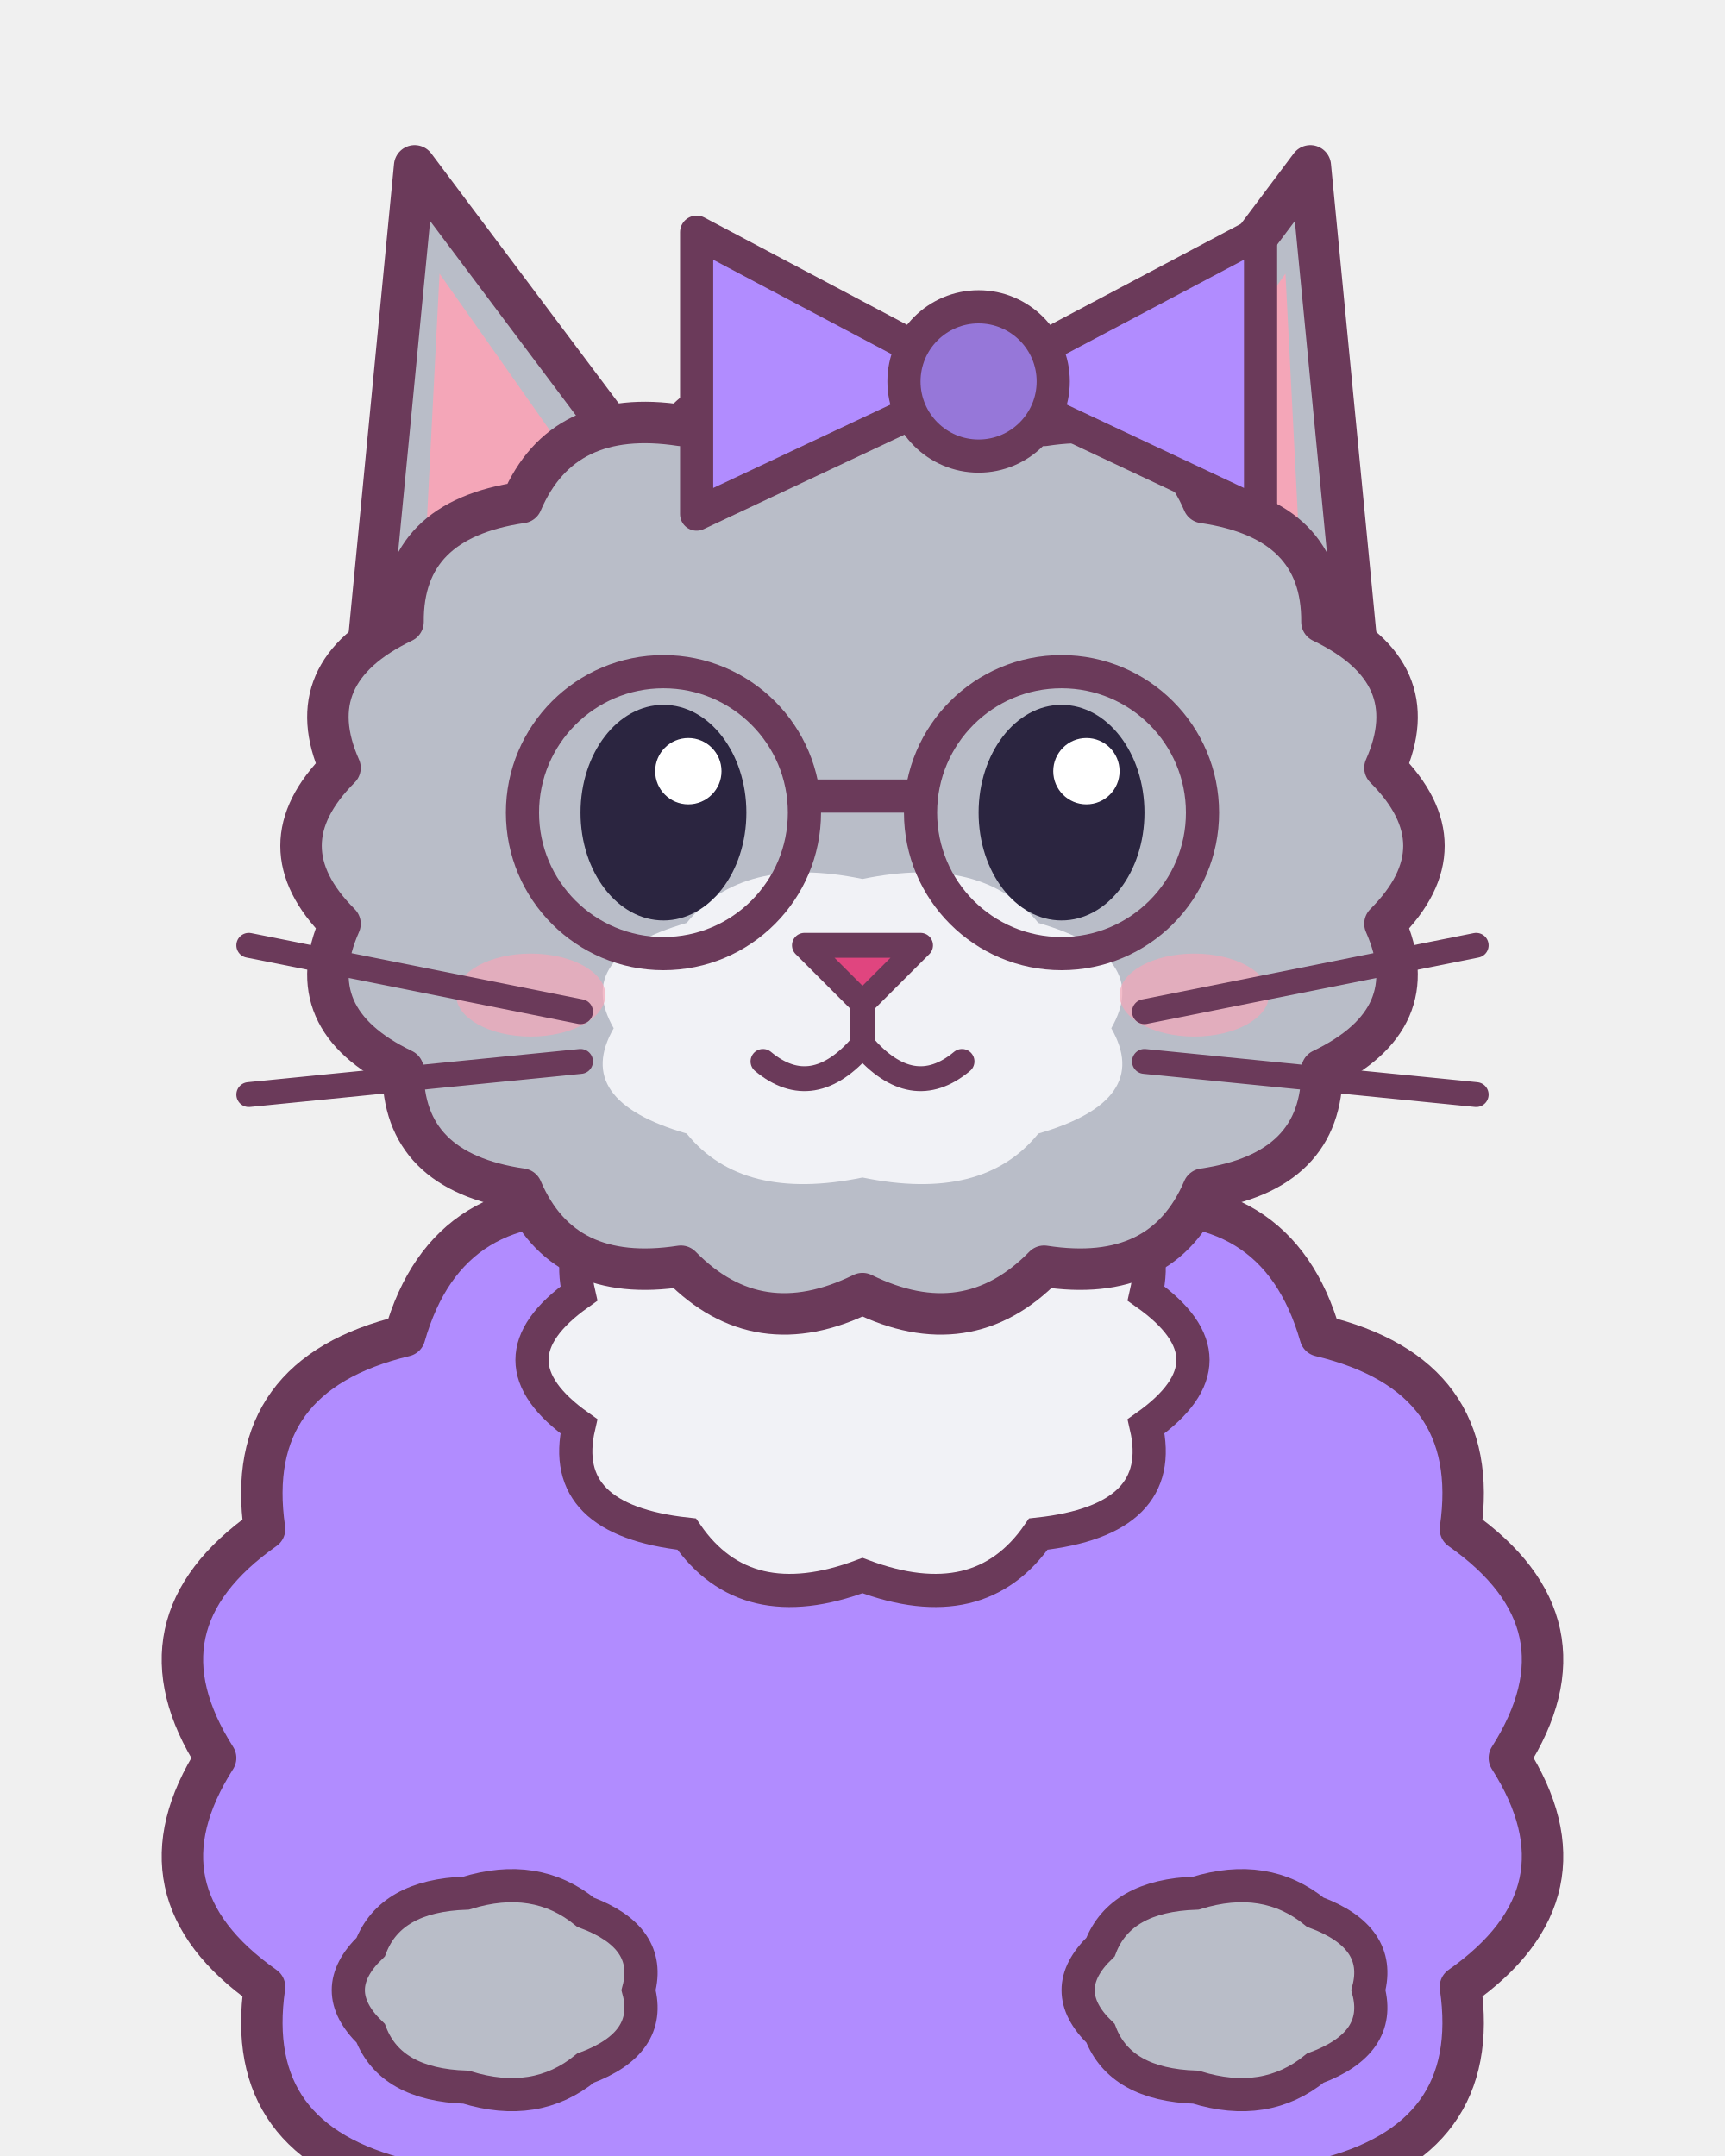
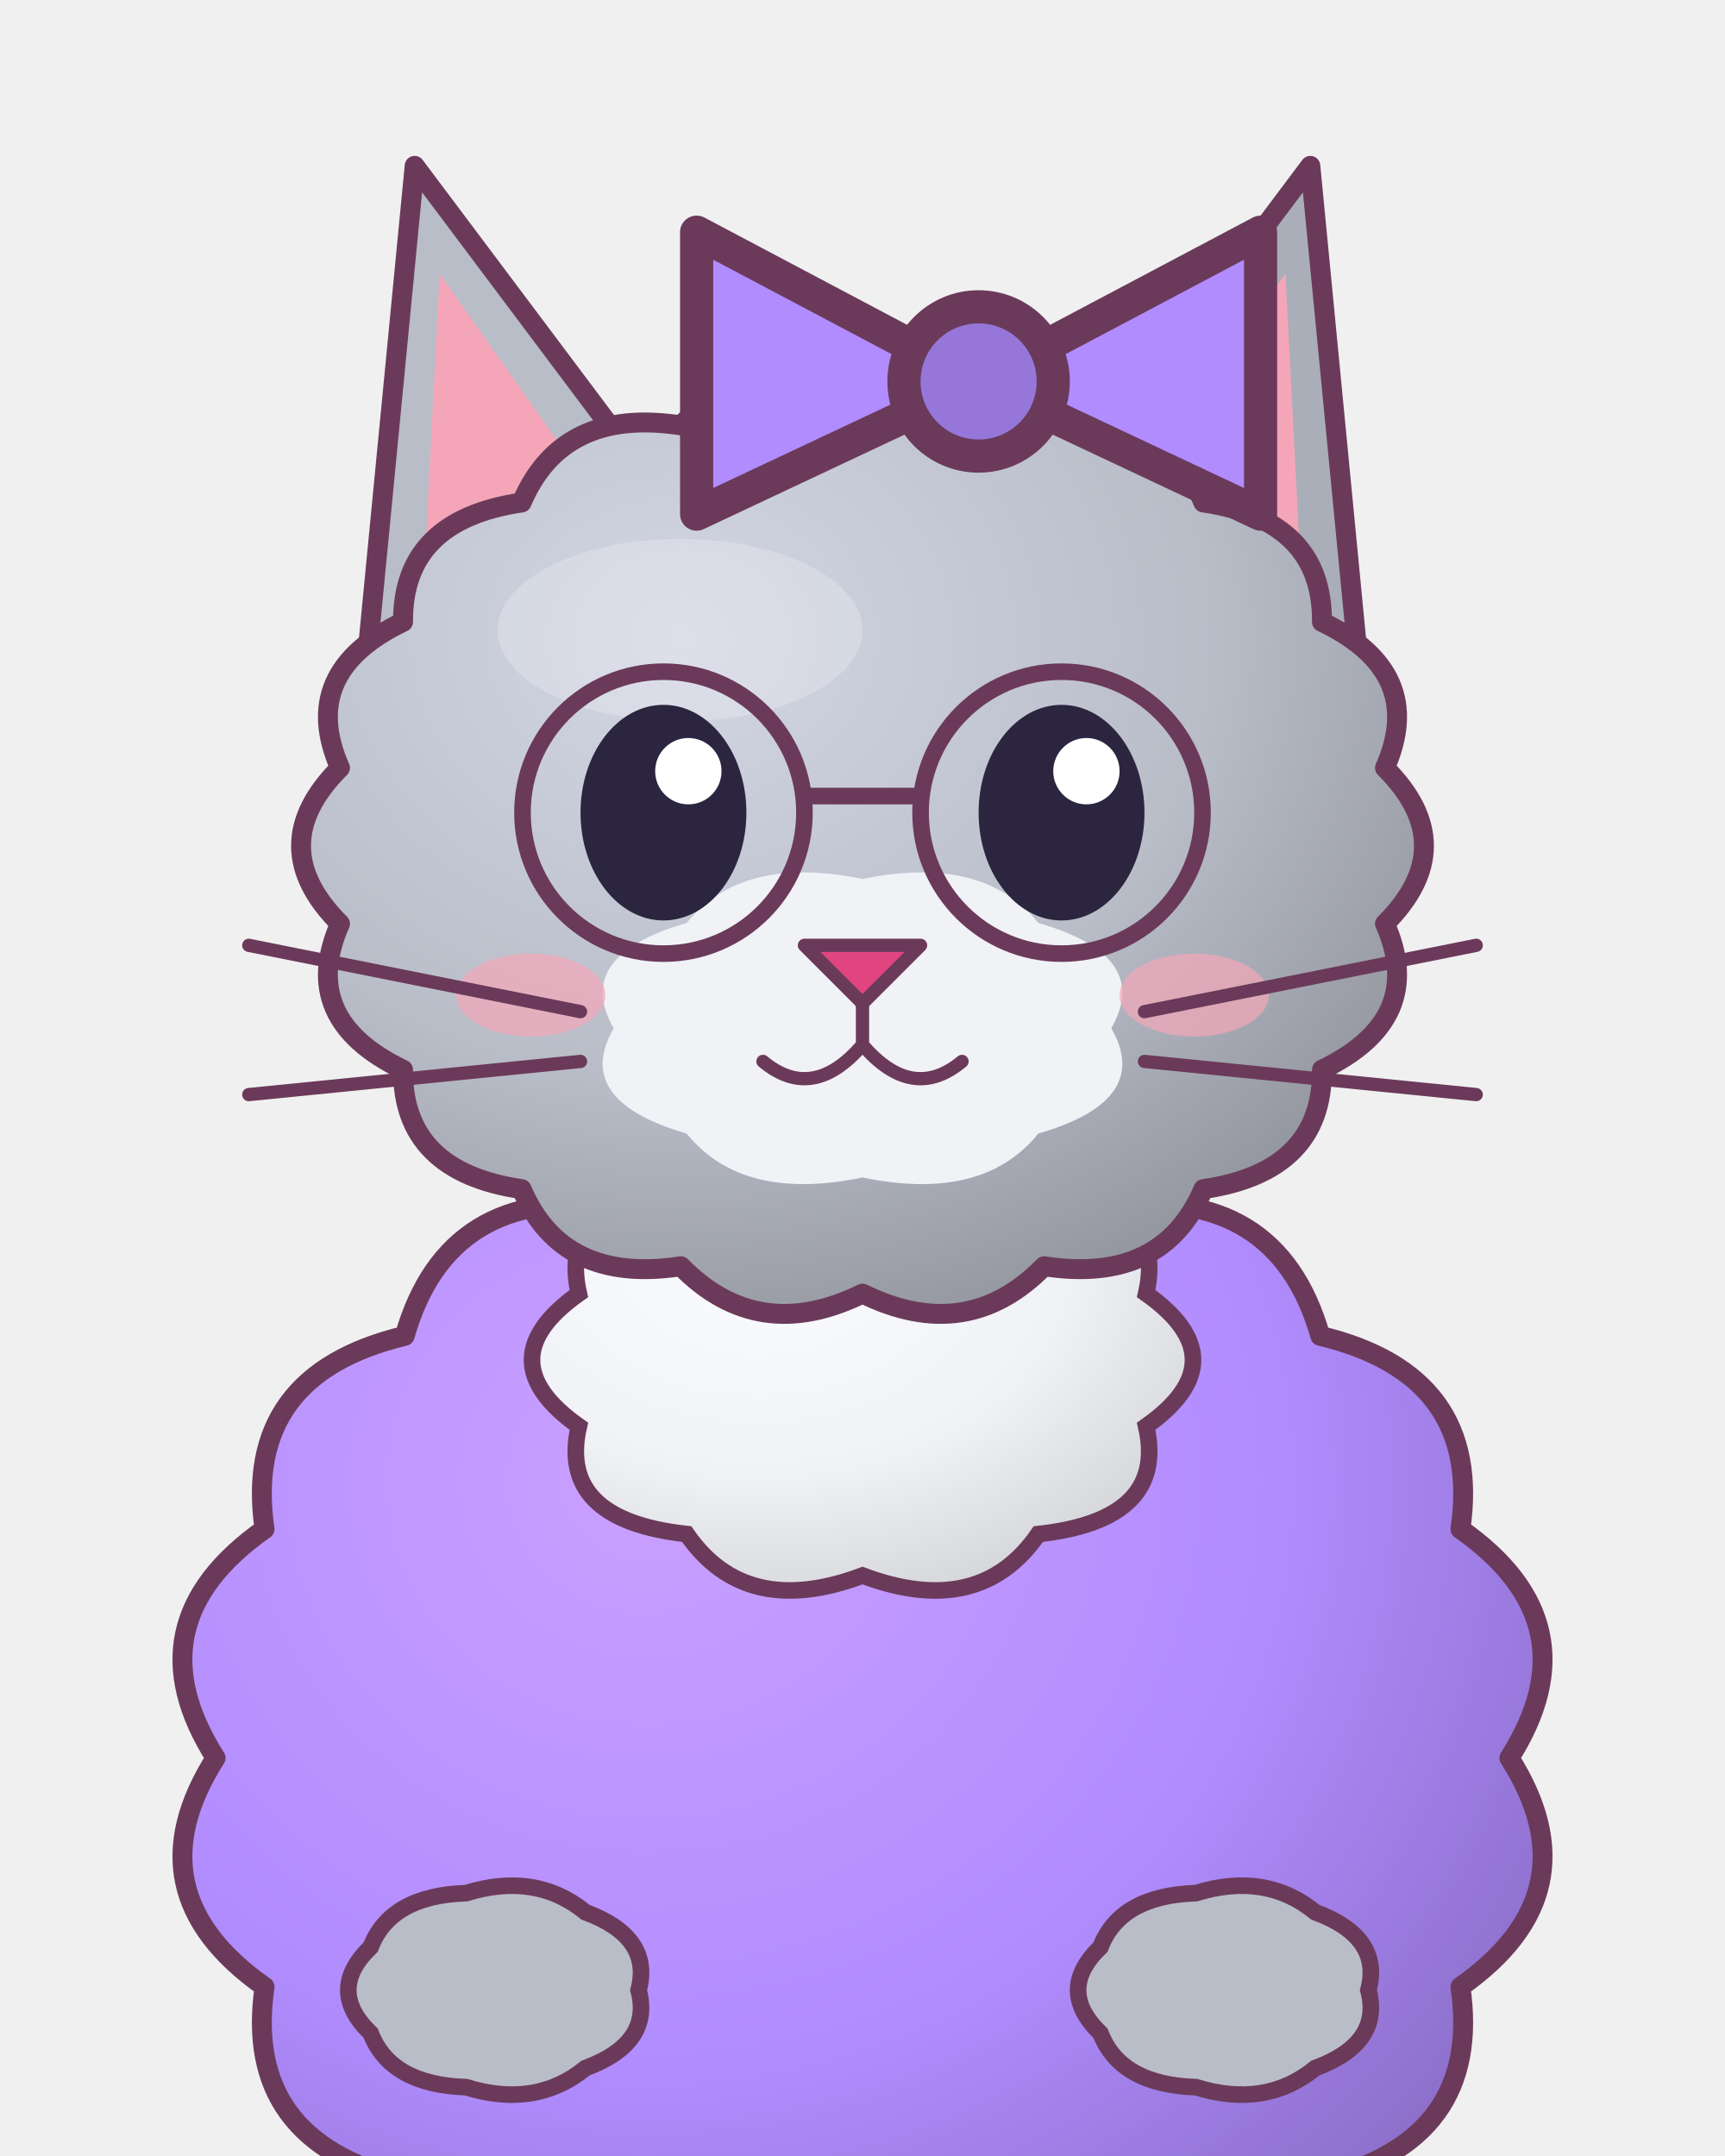
<svg xmlns="http://www.w3.org/2000/svg" viewBox="-104 -252 208 260">
-   <path d="M78.0 -40.0 Q88.3 -23.8 72.1 -12.4 Q74.8 6.2 55.2 10.9 Q50.0 29.1 29.8 26.5 Q17.6 41.5 0.0 32.0 Q-17.6 41.5 -29.8 26.5 Q-50.0 29.1 -55.2 10.9 Q-74.8 6.2 -72.1 -12.4 Q-88.3 -23.8 -78.0 -40.0 Q-88.3 -56.2 -72.1 -67.6 Q-74.8 -86.2 -55.2 -90.9 Q-50.0 -109.1 -29.8 -106.5 Q-17.6 -121.5 -0.0 -112.0 Q17.6 -121.5 29.8 -106.5 Q50.0 -109.1 55.2 -90.9 Q74.8 -86.2 72.1 -67.6 Q88.3 -56.2 78.0 -40.0Z" fill="#b18cff" stroke="#6b3a5a" stroke-width="5" stroke-linejoin="round" />
-   <path d="M34.2 -80.0 Q36.8 -68.7 21.2 -67.0 Q14.1 -56.7 0.0 -62.0 Q-14.1 -56.7 -21.2 -67.0 Q-36.8 -68.7 -34.2 -80.0 Q-45.5 -88.0 -34.2 -96.0 Q-36.8 -107.3 -21.2 -109.0 Q-14.1 -119.3 -0.0 -114.0 Q14.1 -119.3 21.2 -109.0 Q36.8 -107.3 34.2 -96.0 Q45.5 -88.0 34.2 -80.0Z" fill="#f1f2f6" stroke="#6b3a5a" stroke-width="4" />
-   <path d="M-24 -192 L-54 -232 L-60 -170Z" fill="#b9bdc8" stroke="#6b3a5a" stroke-width="5" stroke-linejoin="round" />
+   <defs>
+     <radialGradient id="ocutegrey01885" cx=".34" cy=".28" r=".85">
+       <stop offset="0" stop-color="#caa0ff" />
+       <stop offset=".55" stop-color="#b18cff" />
+       <stop offset="1" stop-color="#8368bd" />
+     </radialGradient>
+     <radialGradient id="fcutegrey01885" cx=".34" cy=".28" r=".85">
+       <stop offset="0" stop-color="#d3d7e4" />
+       <stop offset=".55" stop-color="#b9bdc8" />
+       <stop offset="1" stop-color="#898c94" />
+     </radialGradient>
+     <radialGradient id="bcutegrey01885" cx=".34" cy=".28" r=".85">
+       <stop offset="0" stop-color="#fbfcff" />
+       <stop offset=".55" stop-color="#f1f2f6" />
+       <stop offset="1" stop-color="#cfd0d4" />
+     </radialGradient>
+   </defs>
+   <ellipse cx="6" cy="34" rx="78" ry="16" fill="#000" opacity=".16" />
+   <path d="M78.0 -40.0 Q88.3 -23.8 72.1 -12.4 Q74.8 6.2 55.2 10.9 Q50.0 29.1 29.8 26.5 Q17.6 41.5 0.0 32.0 Q-17.6 41.5 -29.8 26.5 Q-50.0 29.1 -55.2 10.9 Q-74.8 6.2 -72.1 -12.4 Q-88.3 -23.8 -78.0 -40.0 Q-88.3 -56.2 -72.1 -67.6 Q-74.8 -86.2 -55.2 -90.9 Q-50.0 -109.1 -29.8 -106.5 Q-17.6 -121.5 -0.0 -112.0 Q17.6 -121.5 29.8 -106.5 Q50.0 -109.1 55.2 -90.9 Q74.8 -86.2 72.1 -67.6 Q88.3 -56.2 78.0 -40.0Z" fill="url(#ocutegrey01885)" stroke="#6b3a5a" stroke-width="2.4" stroke-linejoin="round" />
+   <path d="M34.2 -80.0 Q36.8 -68.7 21.2 -67.0 Q14.1 -56.7 0.0 -62.0 Q-14.1 -56.7 -21.2 -67.0 Q-36.8 -68.7 -34.2 -80.0 Q-45.5 -88.0 -34.2 -96.0 Q-36.8 -107.3 -21.2 -109.0 Q-14.1 -119.3 -0.0 -114.0 Q14.1 -119.3 21.2 -109.0 Q36.8 -107.3 34.2 -96.0 Q45.5 -88.0 34.2 -80.0Z" fill="url(#bcutegrey01885)" stroke="#6b3a5a" stroke-width="2" />
+   <path d="M-24 -192 L-54 -232 L-60 -170Z" fill="#b9bdc8" stroke="#6b3a5a" stroke-width="2.4" stroke-linejoin="round" />
  <path d="M-32 -192 L-51 -219 L-53 -180Z" fill="#f4a6b8" />
-   <path d="M24 -192 L54 -232 L60 -170Z" fill="#b9bdc8" stroke="#6b3a5a" stroke-width="5" stroke-linejoin="round" />
+   <path d="M24 -192 L54 -232 L60 -170Z" fill="#aaaeb8" stroke="#6b3a5a" stroke-width="2.4" stroke-linejoin="round" />
  <path d="M32 -192 L51 -219 L53 -180Z" fill="#f4a6b8" />
-   <path d="M63.0 -140.6 Q68.1 -129.1 55.4 -123.0 Q55.5 -110.7 41.1 -108.6 Q36.2 -97.1 21.9 -99.3 Q12.6 -89.8 0.0 -96.0 Q-12.6 -89.8 -21.9 -99.3 Q-36.2 -97.1 -41.1 -108.6 Q-55.5 -110.7 -55.4 -123.0 Q-68.1 -129.1 -63.0 -140.6 Q-72.4 -150.0 -63.0 -159.4 Q-68.1 -170.9 -55.4 -177.0 Q-55.5 -189.3 -41.1 -191.4 Q-36.2 -202.9 -21.9 -200.7 Q-12.6 -210.2 -0.0 -204.0 Q12.6 -210.2 21.9 -200.7 Q36.2 -202.9 41.1 -191.4 Q55.5 -189.3 55.4 -177.0 Q68.1 -170.9 63.0 -159.4 Q72.4 -150.0 63.0 -140.6Z" fill="#b9bdc8" stroke="#6b3a5a" stroke-width="5" stroke-linejoin="round" />
+   <path d="M63.0 -140.6 Q68.1 -129.1 55.4 -123.0 Q55.5 -110.7 41.1 -108.6 Q36.2 -97.1 21.9 -99.3 Q12.6 -89.8 0.0 -96.0 Q-12.6 -89.8 -21.9 -99.3 Q-36.2 -97.1 -41.1 -108.6 Q-55.5 -110.7 -55.4 -123.0 Q-68.1 -129.1 -63.0 -140.6 Q-72.4 -150.0 -63.0 -159.4 Q-68.1 -170.9 -55.4 -177.0 Q-55.5 -189.3 -41.1 -191.4 Q-36.2 -202.9 -21.9 -200.7 Q-12.6 -210.2 -0.0 -204.0 Q12.6 -210.2 21.9 -200.7 Q36.2 -202.9 41.1 -191.4 Q55.5 -189.3 55.4 -177.0 Q68.1 -170.9 63.0 -159.4 Q72.4 -150.0 63.0 -140.6Z" fill="url(#fcutegrey01885)" stroke="#6b3a5a" stroke-width="2.4" stroke-linejoin="round" />
+   <ellipse cx="-22" cy="-176" rx="22" ry="11" fill="#fff" opacity=".22" />
  <path d="M30.0 -128.0 Q35.0 -119.3 21.2 -115.3 Q14.5 -107.0 0.0 -110.0 Q-14.5 -107.0 -21.2 -115.3 Q-35.0 -119.3 -30.0 -128.0 Q-35.0 -136.7 -21.2 -140.7 Q-14.5 -149.0 -0.0 -146.0 Q14.5 -149.0 21.2 -140.7 Q35.0 -136.7 30.0 -128.0Z" fill="#f1f2f6" />
  <ellipse cx="-24" cy="-154" rx="10" ry="13" fill="#2b2540" />
  <circle cx="-21" cy="-159" r="4" fill="#fff" />
  <ellipse cx="-40" cy="-132" rx="9" ry="5" fill="#f4a6b8" opacity=".7" />
-   <path d="M-34 -130 L-74 -138 M-34 -124 L-74 -120" stroke="#6b3a5a" stroke-width="3" stroke-linecap="round" />
+   <path d="M-34 -130 L-74 -138 M-34 -124 L-74 -120" stroke="#6b3a5a" stroke-width="1.6" stroke-linecap="round" />
  <ellipse cx="24" cy="-154" rx="10" ry="13" fill="#2b2540" />
  <circle cx="27" cy="-159" r="4" fill="#fff" />
  <ellipse cx="40" cy="-132" rx="9" ry="5" fill="#f4a6b8" opacity=".7" />
-   <path d="M34 -130 L74 -138 M34 -124 L74 -120" stroke="#6b3a5a" stroke-width="3" stroke-linecap="round" />
-   <path d="M-7 -138 H7 L0 -131Z" fill="#e0457f" stroke="#6b3a5a" stroke-width="3" stroke-linejoin="round" />
-   <path d="M0 -131 V-126 M0 -126 Q-6 -119 -12 -124 M0 -126 Q6 -119 12 -124" fill="none" stroke="#6b3a5a" stroke-width="3" stroke-linecap="round" />
-   <circle cx="-24" cy="-154" r="17" fill="none" stroke="#6b3a5a" stroke-width="4" />
-   <circle cx="24" cy="-154" r="17" fill="none" stroke="#6b3a5a" stroke-width="4" />
-   <path d="M-7 -156 H7" stroke="#6b3a5a" stroke-width="4" />
+   <path d="M34 -130 L74 -138 M34 -124 L74 -120" stroke="#6b3a5a" stroke-width="1.6" stroke-linecap="round" />
+   <path d="M-7 -138 H7 L0 -131Z" fill="#e0457f" stroke="#6b3a5a" stroke-width="1.6" stroke-linejoin="round" />
+   <path d="M0 -131 V-126 M0 -126 Q-6 -119 -12 -124 M0 -126 Q6 -119 12 -124" fill="none" stroke="#6b3a5a" stroke-width="1.6" stroke-linecap="round" />
+   <circle cx="-24" cy="-154" r="17" fill="none" stroke="#6b3a5a" stroke-width="2" />
+   <circle cx="24" cy="-154" r="17" fill="none" stroke="#6b3a5a" stroke-width="2" />
+   <path d="M-7 -156 H7" stroke="#6b3a5a" stroke-width="2" />
  <path d="M14 -206 L-20 -224 L-20 -190Z M14 -206 L48 -224 L48 -190Z" fill="#b18cff" stroke="#6b3a5a" stroke-width="4" stroke-linejoin="round" />
  <circle cx="14" cy="-206" r="9" fill="#9677d9" stroke="#6b3a5a" stroke-width="4" />
-   <path d="M-27.0 -12.0 Q-25.3 -5.6 -33.4 -2.6 Q-39.4 2.3 -47.8 -0.3 Q-56.9 -0.6 -59.3 -6.8 Q-64.7 -12.0 -59.3 -17.2 Q-56.9 -23.4 -47.8 -23.7 Q-39.4 -26.3 -33.4 -21.4 Q-25.3 -18.4 -27.0 -12.0Z" fill="#b9bdc8" stroke="#6b3a5a" stroke-width="4" />
-   <path d="M61.0 -12.0 Q62.7 -5.6 54.6 -2.6 Q48.6 2.3 40.2 -0.3 Q31.1 -0.6 28.7 -6.8 Q23.3 -12.0 28.7 -17.2 Q31.1 -23.4 40.2 -23.7 Q48.6 -26.3 54.6 -21.4 Q62.7 -18.4 61.0 -12.0Z" fill="#b9bdc8" stroke="#6b3a5a" stroke-width="4" />
+   <path d="M-27.0 -12.0 Q-25.3 -5.6 -33.4 -2.6 Q-39.4 2.3 -47.8 -0.3 Q-56.9 -0.6 -59.3 -6.8 Q-64.7 -12.0 -59.3 -17.2 Q-56.9 -23.4 -47.8 -23.7 Q-39.4 -26.3 -33.4 -21.4 Q-25.3 -18.4 -27.0 -12.0Z" fill="#b9bdc8" stroke="#6b3a5a" stroke-width="2" />
+   <path d="M61.0 -12.0 Q62.7 -5.6 54.6 -2.6 Q48.6 2.3 40.2 -0.3 Q31.1 -0.6 28.7 -6.8 Q23.3 -12.0 28.7 -17.2 Q31.1 -23.4 40.2 -23.7 Q48.6 -26.3 54.6 -21.4 Q62.7 -18.4 61.0 -12.0Z" fill="#b9bdc8" stroke="#6b3a5a" stroke-width="2" />
</svg>
